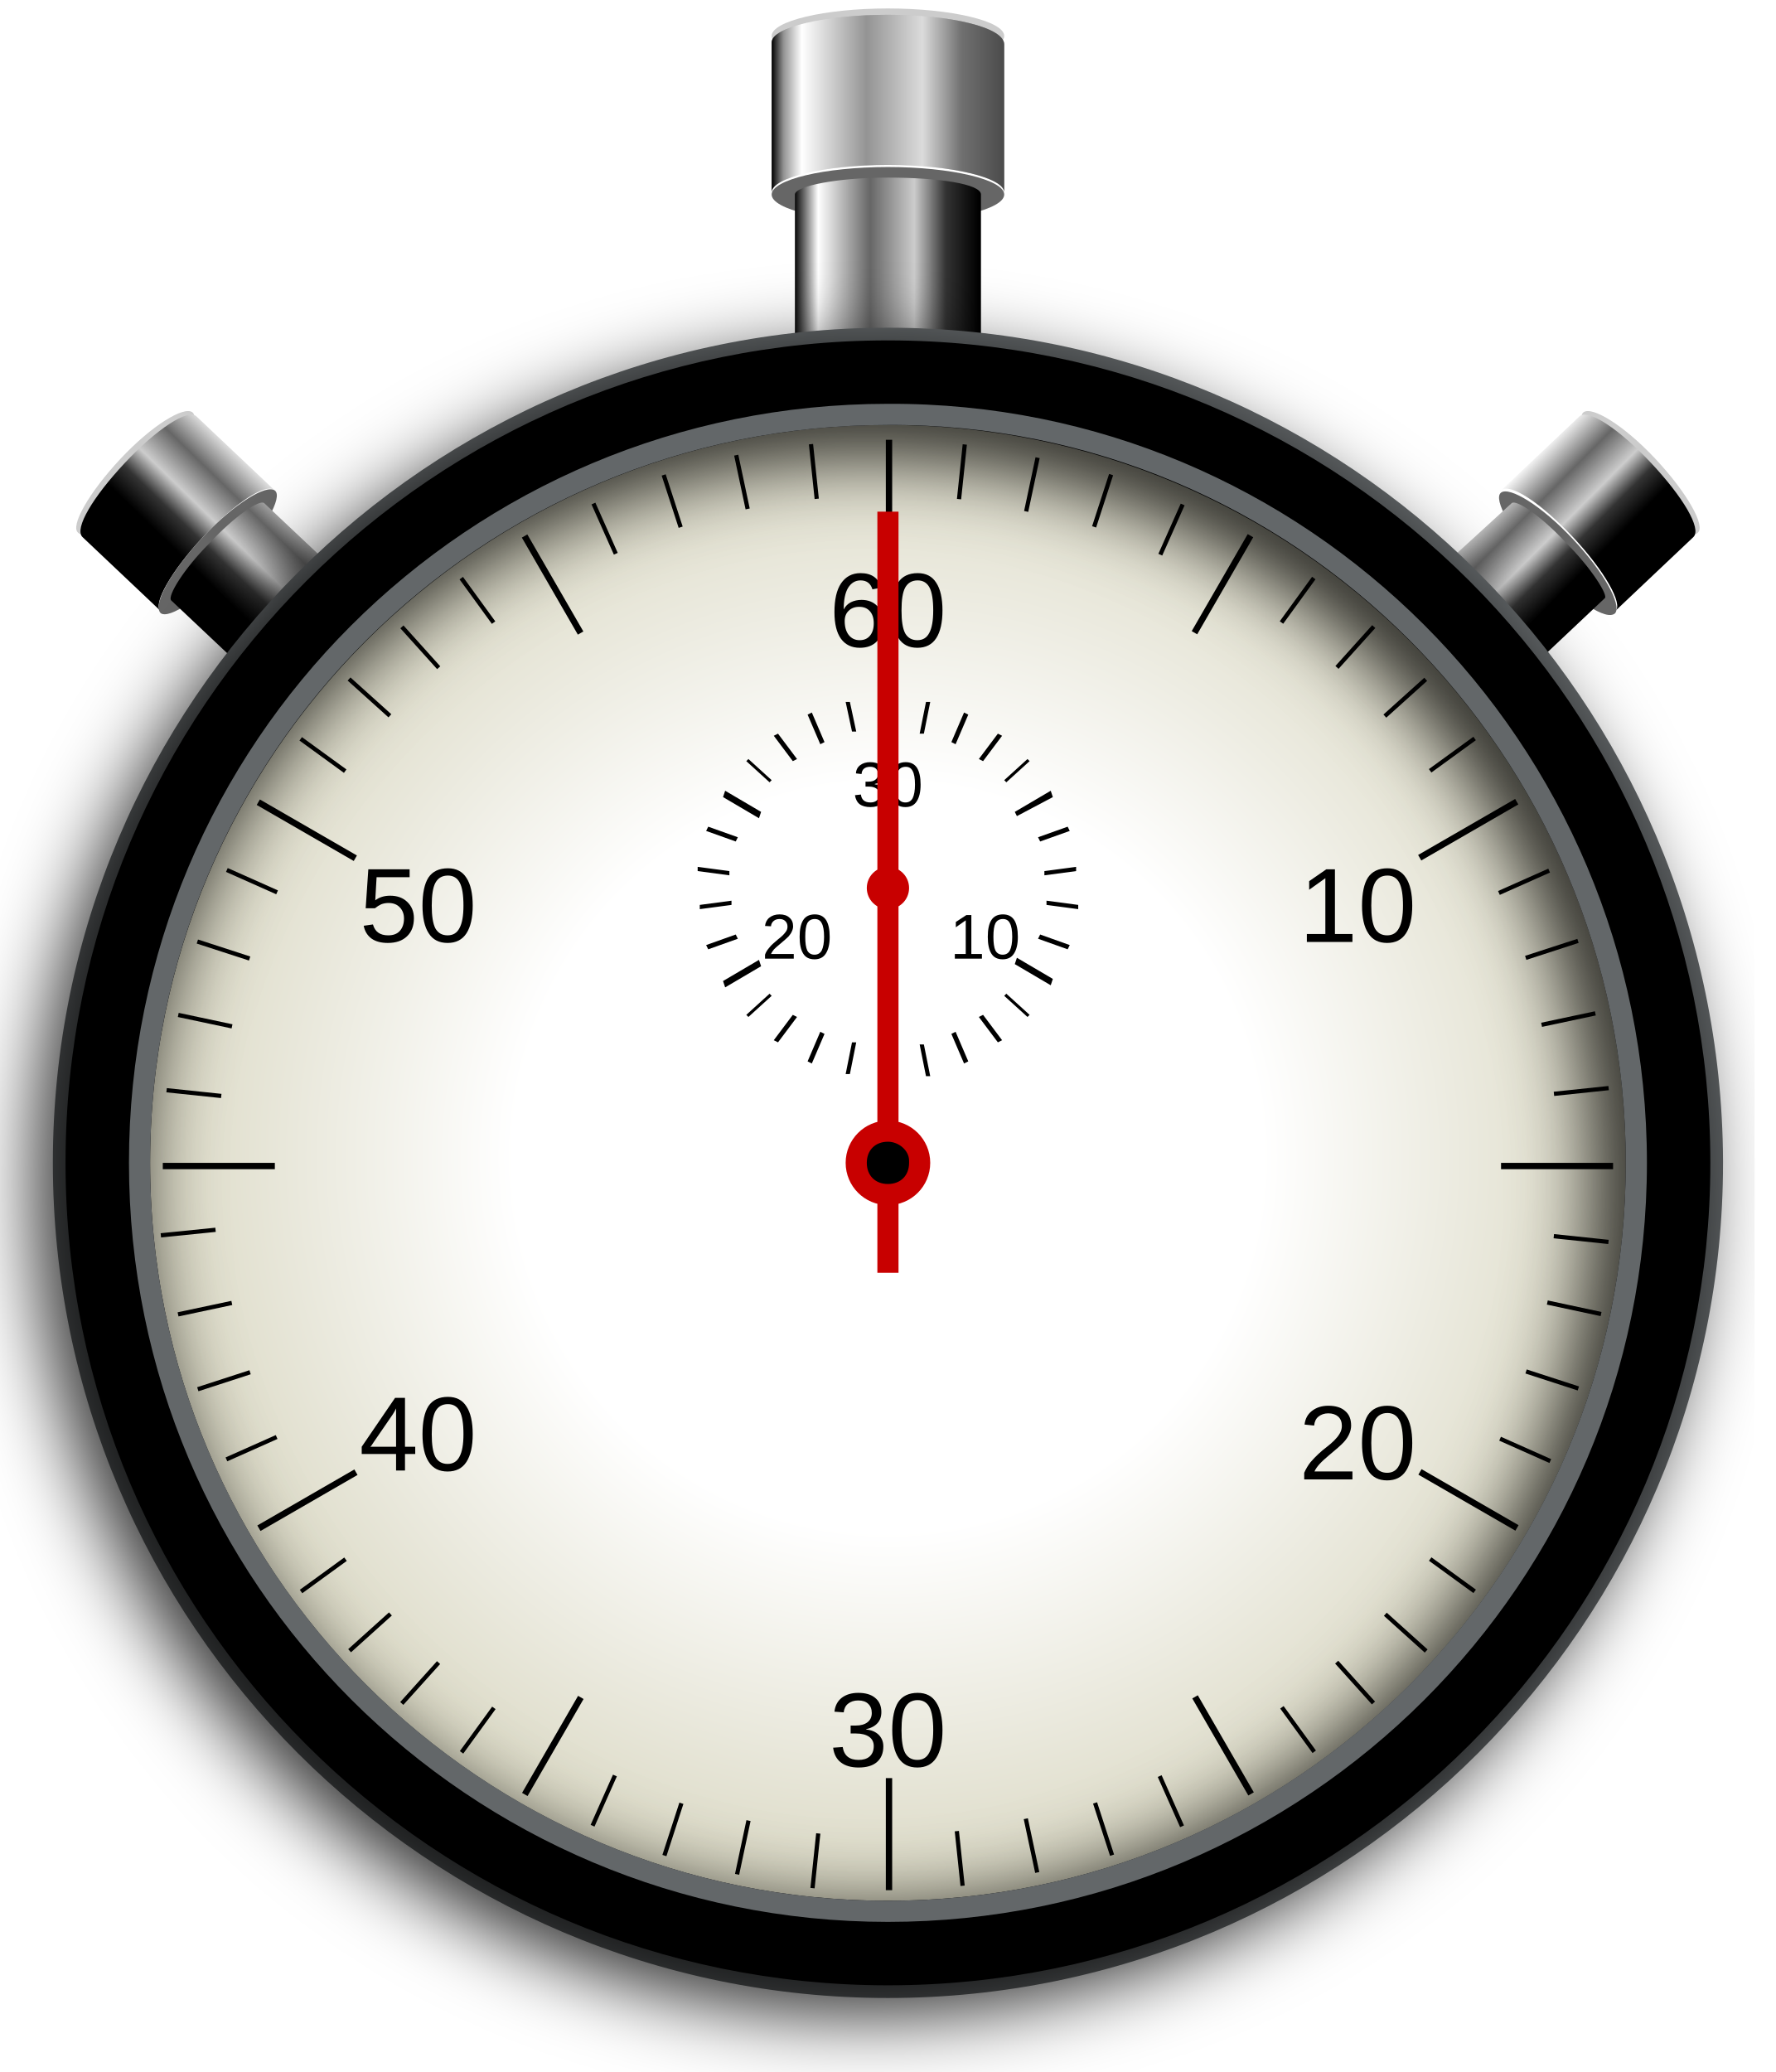
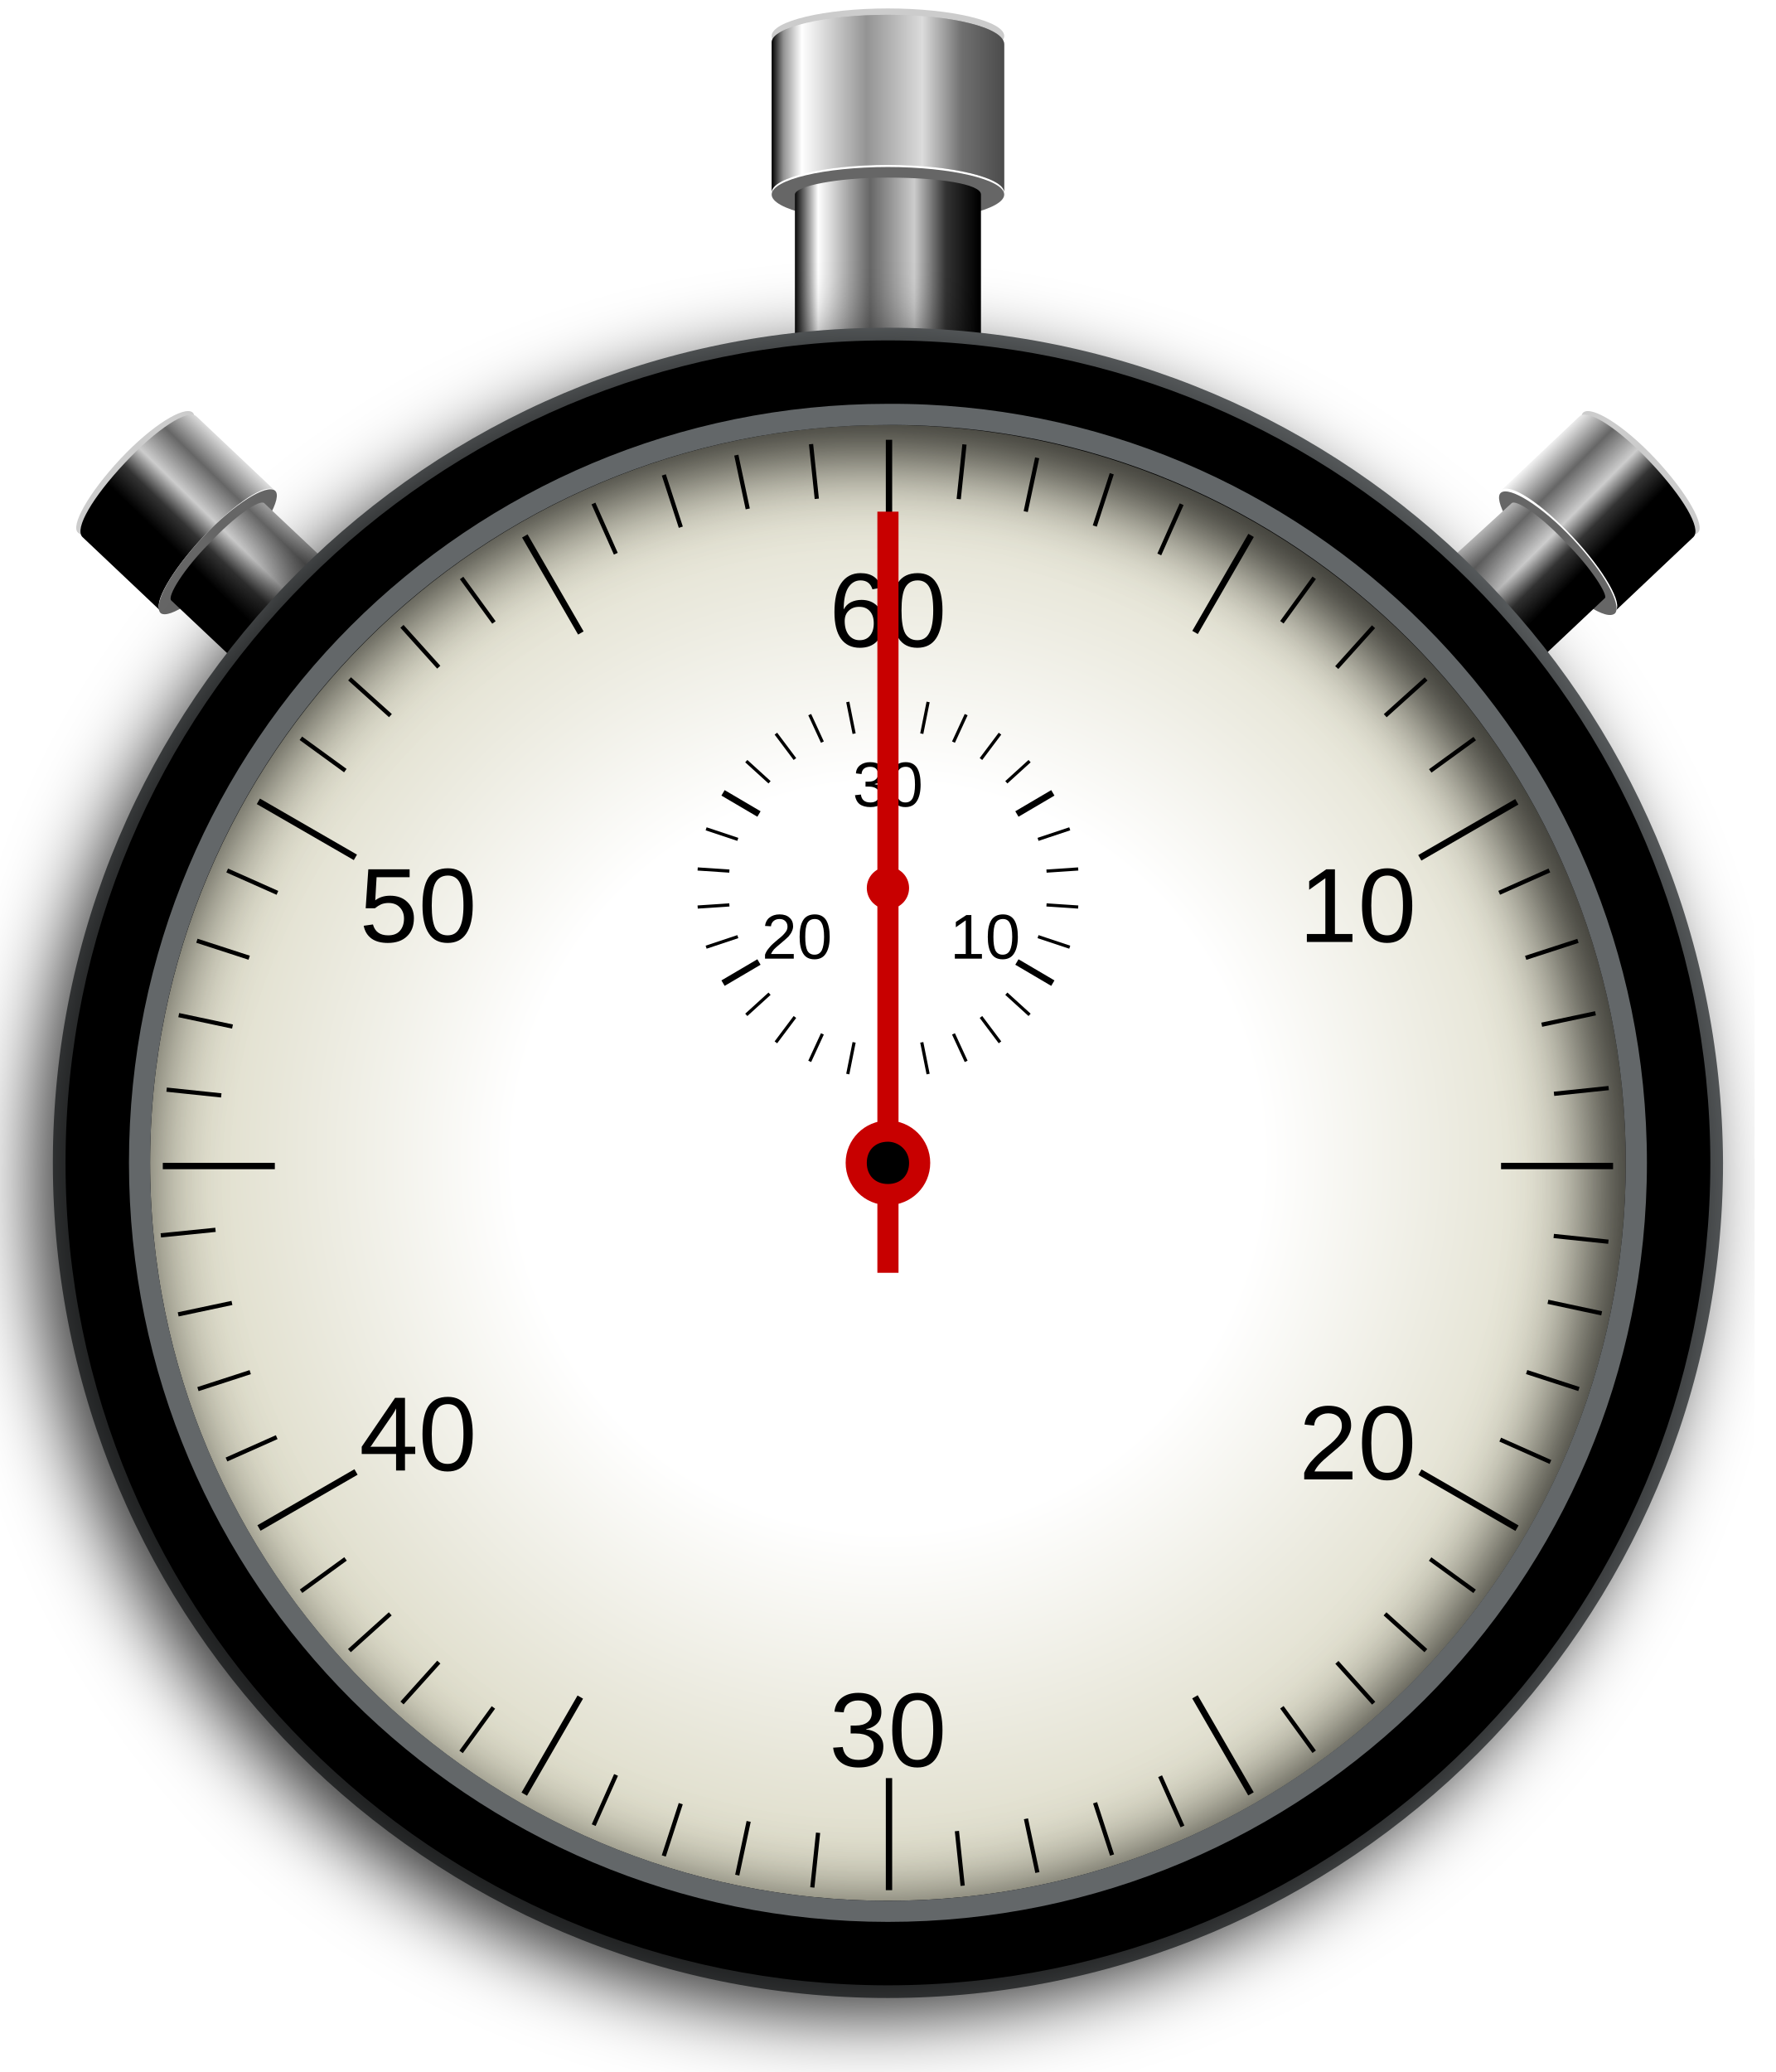
- <svg xmlns="http://www.w3.org/2000/svg" viewBox="0 0 84 98">
- 	 viewBox="0 0 84 98" style="enable-background:new 0 0 84 98;" xml:space="preserve"&gt;
- 	<filter id="swshadow">
+ <svg xmlns="http://www.w3.org/2000/svg" version="1.1" id="Layer_1" x="0px" y="0px" viewBox="0 0 84 98" style="enable-background:new 0 0 84 98;" xml:space="preserve">
+   <filter id="swshadow">
    <feDropShadow dx="-1" dy="1" stdDeviation="2" />
  </filter>
  <style type="text/css">
	.st0{fill:#CCCCCC;}
	.st1{fill:url(#path6078_1_);}
	.st2{fill:#666666;}
	.st3{fill:url(#path6076_1_);}
	.st4{fill:url(#path6034_1_);}
- 	.st5{opacity:0.3;fill:url(#path6932_1_);}
+ 	.st5{opacity:0.3;fill:url(#path6932_1_);enable-background:new    ;}
	.st6{fill:url(#path6005_1_);}
	.st7{fill:url(#path6062_1_);}
	.st8{fill:url(#path6060_1_);}
- 	.st9,.st11{fill:none;stroke:#636769;}
- 	.st10{fill:none;stroke:#000000;stroke-width:4;filter:url(#swshadow);}
- 	.st12{fill:url(#dial_1_);}
- 	.st13{font-family:'Arial';}
- 	.st14{font-size:3px;}
- 	.st15{font-size:5px;}
- 	.st16{fill:none;stroke:#C80000;stroke-width:0.5;}
- 	.st17{fill:#C80000;}
- 	.st18{fill:none;stroke:#C80000;transform-origin:42px 55px;animation:spin 60s infinite linear;}
+ 	.st9{fill:url(#dial_1_);}
+ 	.st10{fill:none;stroke:#636769;}
+ 	.st11{fill:none;stroke:#000000;stroke-width:4;filter:url(#swshadow);}
+ 	.st12{font-family:'Arial';}
+ 	.st13{font-size:5px;}
+ 	.st14{fill:none;stroke:#000000;stroke-width:0.15;stroke-miterlimit:10;}
+ 	.st15{fill:none;stroke:#000000;stroke-width:0.3;stroke-miterlimit:10;}
+ 	.st16{font-size:3px;}
+ 	.st17{fill:none;stroke:#C80000;stroke-width:0.5;}
+ 	.st18{fill:#C80000;}
+ 	.st19{fill:none;stroke:#C80000;transform-origin:42px 55px;animation:spin 60s infinite linear;}
	@keyframes spin{0%{transform:rotate(0deg)}100%{transform:rotate(360deg)}}
</style>
  <path id="path6072" class="st0" d="M3.7,25.2c0.4,0.4,1.9-0.6,3.4-2.2s2.4-3.2,2-3.5s-1.9,0.6-3.4,2.2S3.3,24.9,3.7,25.2z" />
-   <linearGradient id="path6078_1_" gradientUnits="userSpaceOnUse" x1="13.258" y1="-676.256" x2="8.768" y2="-680.866" gradientTransform="matrix(1 0 0 -1 -1.56 -655.9268)">
+   <linearGradient id="path6078_1_" gradientUnits="userSpaceOnUse" x1="13.252" y1="1518.14" x2="8.762" y2="1522.751" gradientTransform="matrix(1 0 0 1 -1.56 -1497.817)">
    <stop offset="0" style="stop-color:#000000" />
    <stop offset="0.12" style="stop-color:#FFFFFF" />
    <stop offset="0.41" style="stop-color:#666666" />
    <stop offset="0.65" style="stop-color:#CCCCCC" />
    <stop offset="0.82" style="stop-color:#333333" />
    <stop offset="1" style="stop-color:#000000" />
  </linearGradient>
  <path id="path6078" class="st1" d="M5.9,21.9c1.5-1.6,3-2.6,3.4-2.2l3.7,3.5c-0.4-0.4-1.9,0.6-3.4,2.2s-2.4,3.2-2,3.5l-3.7-3.5  C3.5,25,4.4,23.5,5.9,21.9z" />
  <path id="path6074" class="st2" d="M7.6,29c0.4,0.3,1.9-0.7,3.4-2.3s2.4-3.2,2-3.5s-1.9,0.6-3.4,2.2S7.2,28.6,7.6,29z" />
-   <linearGradient id="path6076_1_" gradientUnits="userSpaceOnUse" x1="17.152" y1="-680.049" x2="12.662" y2="-684.659" gradientTransform="matrix(1 0 0 -1 -1.56 -655.9268)">
+   <linearGradient id="path6076_1_" gradientUnits="userSpaceOnUse" x1="17.146" y1="1521.933" x2="12.656" y2="1526.543" gradientTransform="matrix(1 0 0 1 -1.56 -1497.817)">
    <stop offset="0" style="stop-color:#000000" />
    <stop offset="0.12" style="stop-color:#FFFFFF" />
    <stop offset="0.41" style="stop-color:#666666" />
    <stop offset="0.65" style="stop-color:#CCCCCC" />
    <stop offset="0.82" style="stop-color:#333333" />
    <stop offset="1" style="stop-color:#000000" />
  </linearGradient>
  <path id="path6076" class="st3" d="M9.9,25.7c1.2-1.3,2.4-2.1,2.6-1.9l3.5,3.3c0.2,0.2-0.5,1.4-1.8,2.7s-2.4,2.1-2.6,1.9l-3.5-3.3  C7.9,28.2,8.7,26.9,9.9,25.7z" />
  <path id="path6044" class="st0" d="M47.5,1.7C47.5,2.4,45,3,42,3s-5.5-0.6-5.5-1.3S39,0.4,42,0.4S47.5,1,47.5,1.7z" />
-   <linearGradient id="path6034_1_" gradientUnits="userSpaceOnUse" x1="-62.64" y1="-814.38" x2="-53.03" y2="-814.38" gradientTransform="matrix(1.14 0 0 -0.88 107.9101 -711.7429)">
+   <linearGradient id="path6034_1_" gradientUnits="userSpaceOnUse" x1="-93.956" y1="1706.984" x2="-84.346" y2="1706.984" gradientTransform="matrix(1.14 0 0 0.88 143.6101 -1497.246)">
    <stop offset="0" style="stop-color:#000000" />
    <stop offset="0.13" style="stop-color:#FFFFFF" />
    <stop offset="0.41" style="stop-color:#666666" />
    <stop offset="0.65" style="stop-color:#CCCCCC" />
    <stop offset="0.82" style="stop-color:#333333" />
    <stop offset="1" style="stop-color:#000000" />
  </linearGradient>
  <path id="path6034" class="st4" d="M42,0.7c-3,0-5.5,0.6-5.5,1.3v7.1c0-0.7,2.5-1.3,5.5-1.3s5.5,0.6,5.5,1.3v-7  C47.5,1.3,45,0.7,42,0.7z" />
-   <linearGradient id="path6932_1_" gradientUnits="userSpaceOnUse" x1="-62.64" y1="-814.38" x2="-62.16" y2="-814.38" gradientTransform="matrix(1.14 0 0 -0.88 107.9101 -711.7429)">
+   <linearGradient id="path6932_1_" gradientUnits="userSpaceOnUse" x1="-93.956" y1="1706.984" x2="-93.476" y2="1706.984" gradientTransform="matrix(1.14 0 0 0.88 143.6101 -1497.246)">
    <stop offset="0" style="stop-color:#000000" />
    <stop offset="1" style="stop-color:#FFFFFF" />
  </linearGradient>
  <path id="path6932" class="st5" d="M42,0.7c-3,0-5.5,0.6-5.5,1.3v7.1c0-0.7,2.5-1.3,5.5-1.3s5.5,0.6,5.5,1.3v-7  C47.5,1.3,45,0.7,42,0.7z" />
  <path id="path6032" class="st2" d="M47.5,9.2c0,0.7-2.5,1.3-5.5,1.3s-5.5-0.6-5.5-1.3S39,7.9,42,7.9S47.5,8.5,47.5,9.2z" />
-   <linearGradient id="path6005_1_" gradientUnits="userSpaceOnUse" x1="12.495" y1="-703.487" x2="20.985" y2="-703.487" gradientTransform="matrix(1.03 0 0 -0.97 24.695 -669.8708)">
+   <linearGradient id="path6005_1_" gradientUnits="userSpaceOnUse" x1="5.068" y1="1556.87" x2="13.558" y2="1556.87" gradientTransform="matrix(1.03 0 0 0.97 32.345 -1497.664)">
    <stop offset="0" style="stop-color:#000000" />
    <stop offset="0.13" style="stop-color:#FFFFFF" />
    <stop offset="0.41" style="stop-color:#666666" />
    <stop offset="0.65" style="stop-color:#CCCCCC" />
    <stop offset="0.82" style="stop-color:#333333" />
    <stop offset="1" style="stop-color:#000000" />
  </linearGradient>
  <path id="path6005" class="st6" d="M42,8.4c-2.4,0-4.4,0.4-4.4,0.8v6.6c0,0.5,2,0.8,4.4,0.8s4.4-0.4,4.4-0.8V9.2  C46.4,8.7,44.4,8.4,42,8.4z" />
  <path id="path6056" class="st0" d="M80.3,25.2c-0.4,0.4-1.9-0.6-3.4-2.2s-2.4-3.2-2-3.5s1.9,0.6,3.4,2.2S80.7,24.9,80.3,25.2z" />
-   <linearGradient id="path6062_1_" gradientUnits="userSpaceOnUse" x1="73.914" y1="-676.468" x2="78.414" y2="-680.938" gradientTransform="matrix(1 0 0 -1 -1.56 -655.9268)">
+   <linearGradient id="path6062_1_" gradientUnits="userSpaceOnUse" x1="73.92" y1="1518.352" x2="78.42" y2="1522.822" gradientTransform="matrix(1 0 0 1 -1.56 -1497.817)">
    <stop offset="0" style="stop-color:#000000" />
    <stop offset="0.13" style="stop-color:#FFFFFF" />
    <stop offset="0.41" style="stop-color:#666666" />
    <stop offset="0.65" style="stop-color:#CCCCCC" />
    <stop offset="0.82" style="stop-color:#333333" />
    <stop offset="1" style="stop-color:#000000" />
  </linearGradient>
  <path id="path6062" class="st7" d="M78.1,21.9c-1.5-1.6-3-2.6-3.4-2.2L71,23.2c0.4-0.4,1.9,0.6,3.4,2.2s2.4,3.2,2,3.5l3.7-3.5  C80.5,25,79.6,23.5,78.1,21.9z" />
  <path id="path6058" class="st2" d="M76.4,29c-0.4,0.4-1.9-0.6-3.4-2.2s-2.4-3.2-2-3.5s1.9,0.6,3.4,2.2S76.7,28.6,76.4,29z" />
-   <linearGradient id="path6060_1_" gradientUnits="userSpaceOnUse" x1="70.133" y1="-680.275" x2="74.633" y2="-684.745" gradientTransform="matrix(1 0 0 -1 -1.56 -655.9268)">
+   <linearGradient id="path6060_1_" gradientUnits="userSpaceOnUse" x1="70.139" y1="1522.159" x2="74.639" y2="1526.629" gradientTransform="matrix(1 0 0 1 -1.56 -1497.817)">
    <stop offset="0" style="stop-color:#000000" />
    <stop offset="0.13" style="stop-color:#FFFFFF" />
    <stop offset="0.41" style="stop-color:#666666" />
    <stop offset="0.65" style="stop-color:#CCCCCC" />
    <stop offset="0.82" style="stop-color:#333333" />
    <stop offset="1" style="stop-color:#000000" />
  </linearGradient>
  <path id="path6060" class="st8" d="M74.1,25.7c-1.2-1.3-2.4-2.1-2.6-1.9L68,27c-0.2,0.2,0.5,1.4,1.8,2.7s2.4,2.1,2.6,1.9l3.5-3.3  C76.1,28.2,75.3,26.9,74.1,25.7z" />
-   <radialGradient id="dial_1_" cx="70.575" cy="-749.058" r="37.674" gradientTransform="matrix(0.94 0 0 -0.94 -24.34 -649.3649)" gradientUnits="userSpaceOnUse">
+   <radialGradient id="dial_1_" cx="86.851" cy="1614.692" r="37.674" gradientTransform="matrix(0.94 0 0 0.94 -39.64 -1463.061)" gradientUnits="userSpaceOnUse">
    <stop offset="0" style="stop-color:#FFFFFF" />
    <stop offset="0.5" style="stop-color:#FFFFFF" />
    <stop offset="1" style="stop-color:#DAD8C3" />
  </radialGradient>
-   <path id="dial" class="st12" d="M77.4,55c0,19.6-15.9,35.4-35.4,35.4S6.6,74.6,6.6,55S22.4,19.6,42,19.6c19.5,0,35.4,15.8,35.4,35.3  C77.4,54.9,77.4,55,77.4,55z" />
-   <path id="body-inner_1_" class="st9" d="M81,55c0,21.5-17.5,39-39,39S3,76.5,3,55s17.5-39,39-39c21.5,0,38.9,17.4,39,38.9  C81,54.9,81,55,81,55z" />
-   <path id="body-outer" class="st10" d="M78.9,55c0,20.4-16.5,36.9-36.9,36.9S5.1,75.4,5.1,55S21.6,18.1,42,18.1S78.9,34.6,78.9,55z" />
-   <path id="body-inner" class="st11" d="M77.4,55c0,19.6-15.9,35.4-35.4,35.4S6.6,74.6,6.6,55S22.4,19.6,42,19.6  C61.5,19.5,77.4,35.4,77.4,55C77.4,54.9,77.4,55,77.4,55z" />
+   <path id="dial" class="st9" d="M77.4,55c0,19.6-15.9,35.4-35.4,35.4S6.6,74.6,6.6,55S22.4,19.6,42,19.6C61.5,19.6,77.4,35.4,77.4,55  L77.4,55z" />
+   <path id="body-inner_1_" class="st10" d="M81,55c0,21.5-17.5,39-39,39S3,76.5,3,55s17.5-39,39-39S80.9,33.4,81,55L81,55z" />
+   <path id="body-outer" class="st11" d="M78.9,55c0,20.4-16.5,36.9-36.9,36.9S5.1,75.4,5.1,55S21.6,18.1,42,18.1S78.9,34.6,78.9,55z" />
+   <path id="body-inner" class="st10" d="M77.4,55c0,19.6-15.9,35.4-35.4,35.4S6.6,74.6,6.6,55S22.4,19.6,42,19.6  C61.5,19.5,77.4,35.4,77.4,55C77.4,54.9,77.4,55,77.4,55z" />
  <rect id="rect6952" x="41.9" y="20.8" width="0.3" height="5.3" />
-   <rect id="rect6954" x="26" y="25" transform="matrix(0.866 -0.5 0.5 0.866 -10.3329 16.7765)" width="0.3" height="5.3" />
-   <rect id="rect6956" x="14.4" y="36.6" transform="matrix(0.5 -0.866 0.866 0.5 -26.7532 32.2424)" width="0.3" height="5.3" />
+   <rect id="rect6954" x="26" y="25" transform="matrix(0.866 -0.5 0.5 0.866 -10.3215 16.7734)" width="0.3" height="5.3" />
+   <rect id="rect6956" x="14.4" y="36.6" transform="matrix(0.5 -0.866 0.866 0.5 -26.7501 32.201)" width="0.3" height="5.3" />
  <rect id="rect6958" x="7.7" y="55" width="5.3" height="0.3" />
-   <rect id="rect6960" x="11.9" y="70.8" transform="matrix(0.866 -0.5 0.5 0.866 -33.5336 16.7881)" width="5.3" height="0.3" />
-   <rect id="rect6962" x="23.5" y="82.4" transform="matrix(0.5 -0.866 0.866 0.5 -58.4149 63.949)" width="5.3" height="0.3" />
+   <rect id="rect6960" x="11.9" y="70.8" transform="matrix(0.866 -0.5 0.5 0.866 -33.5304 16.7777)" width="5.3" height="0.3" />
+   <rect id="rect6962" x="23.5" y="82.4" transform="matrix(0.5 -0.866 0.866 0.5 -58.4403 63.9332)" width="5.3" height="0.3" />
  <rect id="rect6964" x="41.9" y="84.1" width="0.3" height="5.3" />
-   <rect id="rect6966" x="57.7" y="79.9" transform="matrix(0.866 -0.5 0.5 0.866 -33.5219 39.9888)" width="0.3" height="5.3" />
-   <rect id="rect6968" x="69.3" y="68.3" transform="matrix(0.5 -0.866 0.866 0.5 -26.7082 95.6107)" width="0.3" height="5.3" />
+   <rect id="rect6966" x="57.7" y="79.9" transform="matrix(0.866 -0.5 0.5 0.866 -33.526 39.9866)" width="0.3" height="5.3" />
+   <rect id="rect6968" x="69.3" y="68.3" transform="matrix(0.5 -0.866 0.866 0.5 -26.7081 95.6235)" width="0.3" height="5.3" />
  <rect id="rect6970" x="71" y="55" width="5.3" height="0.3" />
-   <rect id="rect6972" x="66.8" y="39.1" transform="matrix(0.866 -0.5 0.5 0.866 -10.3212 39.9772)" width="5.3" height="0.3" />
-   <rect id="rect6974" x="55.2" y="27.5" transform="matrix(0.5 -0.866 0.866 0.5 4.9534 63.904)" width="5.3" height="0.3" />
-   <rect id="rect6978" x="38.4" y="21" transform="matrix(0.9945 -0.1045 0.1045 0.9945 -2.1226 4.1464)" width="0.2" height="2.6" />
-   <rect id="rect6980" x="35" y="21.5" transform="matrix(0.9781 -0.2079 0.2079 0.9781 -3.9773 7.7954)" width="0.2" height="2.6" />
-   <rect id="rect6982" x="31.7" y="22.4" transform="matrix(0.9511 -0.309 0.309 0.9511 -5.7742 10.9848)" width="0.2" height="2.6" />
-   <rect id="rect6984" x="28.5" y="23.7" transform="matrix(0.9135 -0.4067 0.4067 0.9135 -7.6948 13.7972)" width="0.2" height="2.6" />
-   <rect id="rect6986" x="22.5" y="27.1" transform="matrix(0.809 -0.5878 0.5878 0.809 -12.3948 18.7046)" width="0.2" height="2.6" />
-   <rect id="rect6988" x="19.8" y="29.3" transform="matrix(0.7431 -0.6691 0.6691 0.7431 -15.3815 21.1917)" width="0.2" height="2.6" />
-   <rect id="rect6990" x="17.4" y="31.7" transform="matrix(0.6691 -0.7431 0.7431 0.6691 -18.7556 23.9091)" width="0.2" height="2.6" />
-   <rect id="rect6992" x="15.2" y="34.4" transform="matrix(0.5878 -0.809 0.809 0.5878 -22.5993 27.1023)" width="0.2" height="2.6" />
-   <rect id="rect6994" x="11.8" y="40.4" transform="matrix(0.4067 -0.9135 0.9135 0.4067 -31.0144 35.5877)" width="0.2" height="2.6" />
-   <rect id="rect6996" x="10.5" y="43.6" transform="matrix(0.309 -0.9511 0.9511 0.309 -35.4087 41.1414)" width="0.2" height="2.6" />
-   <rect id="rect6998" x="9.6" y="47" transform="matrix(0.2079 -0.9781 0.9781 0.2079 -39.5556 47.7199)" width="0.2" height="2.6" />
-   <rect id="rect7000" x="9" y="50.4" transform="matrix(0.1045 -0.9945 0.9945 0.1045 -43.1939 55.3476)" width="0.2" height="2.6" />
-   <rect id="rect7002" x="7.6" y="58.2" transform="matrix(0.9949 -0.1005 0.1005 0.9949 -5.8122 1.1888)" width="2.6" height="0.2" />
-   <rect id="rect7004" x="8.4" y="61.8" transform="matrix(0.9781 -0.2079 0.2079 0.9781 -12.6632 3.3678)" width="2.6" height="0.2" />
-   <rect id="rect7006" x="9.3" y="65.2" transform="matrix(0.9511 -0.309 0.309 0.9511 -19.6669 6.4736)" width="2.6" height="0.2" />
-   <rect id="rect7008" x="10.6" y="68.4" transform="matrix(0.9135 -0.4067 0.4067 0.9135 -26.8326 10.7608)" width="2.6" height="0.2" />
-   <rect id="rect7014" x="14" y="74.4" transform="matrix(0.809 -0.5878 0.5878 0.809 -40.8776 23.2331)" width="2.6" height="0.2" />
-   <rect id="rect7016" x="16.2" y="77.1" transform="matrix(0.7431 -0.6691 0.6691 0.7431 -47.1568 31.5475)" width="2.6" height="0.2" />
-   <rect id="rect7018" x="18.6" y="79.5" transform="matrix(0.6691 -0.7431 0.7431 0.6691 -52.5917 41.13)" width="2.6" height="0.2" />
-   <rect id="rect7020" x="21.3" y="81.7" transform="matrix(0.5878 -0.809 0.809 0.5878 -56.8645 52.0311)" width="2.6" height="0.2" />
-   <rect id="rect7022" x="27.3" y="85.1" transform="matrix(0.4067 -0.9135 0.9135 0.4067 -60.9049 76.6397)" width="2.6" height="0.2" />
-   <rect id="rect7024" x="30.5" y="86.4" transform="matrix(0.309 -0.9511 0.9511 0.309 -60.2677 90.0424)" width="2.6" height="0.2" />
-   <rect id="rect7026" x="33.9" y="87.3" transform="matrix(0.2079 -0.9781 0.9781 0.2079 -57.6698 103.6392)" width="2.6" height="0.2" />
-   <rect id="rect7028" x="37.2" y="87.9" transform="matrix(0.1045 -0.9945 0.9945 0.1045 -52.9709 117.1022)" width="2.6" height="0.2" />
-   <rect id="rect7030" x="45.3" y="86.6" transform="matrix(0.9945 -0.1045 0.1045 0.9945 -8.9407 5.2278)" width="0.2" height="2.6" />
-   <rect id="rect7032" x="48.7" y="86" transform="matrix(0.9781 -0.2079 0.2079 0.9781 -17.0895 12.0494)" width="0.2" height="2.6" />
-   <rect id="rect7034" x="52.1" y="85.2" transform="matrix(0.9511 -0.309 0.309 0.9511 -24.1767 20.3691)" width="0.2" height="2.6" />
-   <rect id="rect7036" x="55.3" y="83.9" transform="matrix(0.9135 -0.4067 0.4067 0.9135 -29.8764 29.892)" width="0.2" height="2.6" />
-   <rect id="rect7038" x="61.3" y="80.5" transform="matrix(0.809 -0.5878 0.5878 0.809 -36.355 51.7178)" width="0.2" height="2.6" />
-   <rect id="rect7040" x="64" y="78.3" transform="matrix(0.7431 -0.6691 0.6691 0.7431 -36.7972 63.3195)" width="0.2" height="2.6" />
-   <rect id="rect7042" x="66.4" y="75.9" transform="matrix(0.6691 -0.7431 0.7431 0.6691 -35.3699 74.9813)" width="0.2" height="2.6" />
-   <rect id="rect7044" x="68.6" y="73.2" transform="matrix(0.5878 -0.809 0.809 0.5878 -31.9513 86.29)" width="0.2" height="2.6" />
-   <rect id="rect7046" x="72" y="67.3" transform="matrix(0.4067 -0.9135 0.9135 0.4067 -19.847 106.5393)" width="0.2" height="2.6" />
-   <rect id="rect7048" x="73.3" y="64" transform="matrix(0.309 -0.9511 0.9511 0.309 -11.3667 114.9014)" width="0.2" height="2.6" />
-   <rect id="rect7050" x="74.4" y="60.6" transform="matrix(0.2095 -0.9778 0.9778 0.2095 -1.6732 121.7564)" width="0.2" height="2.6" />
-   <rect id="rect7052" x="74.6" y="57.3" transform="matrix(0.1045 -0.9945 0.9945 0.1045 8.7053 126.7689)" width="0.2" height="2.6" />
-   <rect id="rect7054" x="73.5" y="51.5" transform="matrix(0.9945 -0.1045 0.1045 0.9945 -4.985 8.1005)" width="2.6" height="0.2" />
-   <rect id="rect7056" x="72.9" y="48.1" transform="matrix(0.9781 -0.2079 0.2079 0.9781 -8.4064 16.4818)" width="2.6" height="0.2" />
-   <rect id="rect7058" x="72.1" y="44.8" transform="matrix(0.9511 -0.309 0.309 0.9511 -10.2812 24.879)" width="2.6" height="0.2" />
-   <rect id="rect7060" x="70.8" y="41.6" transform="matrix(0.9135 -0.4067 0.4067 0.9135 -10.7353 32.9358)" width="2.6" height="0.2" />
-   <rect id="rect7062" x="67.4" y="35.6" transform="matrix(0.809 -0.5878 0.5878 0.809 -7.8644 47.1933)" width="2.6" height="0.2" />
-   <rect id="rect7064" x="65.2" y="32.9" transform="matrix(0.7431 -0.6691 0.6691 0.7431 -5.026 52.9729)" width="2.6" height="0.2" />
-   <rect id="rect7066" x="62.8" y="30.5" transform="matrix(0.6691 -0.7431 0.7431 0.6691 -1.5187 57.7596)" width="2.6" height="0.2" />
-   <rect id="rect7068" x="60.1" y="28.3" transform="matrix(0.5878 -0.809 0.809 0.5878 2.3125 61.3701)" width="2.6" height="0.2" />
-   <rect id="rect7070" x="54.1" y="24.9" transform="matrix(0.4067 -0.9135 0.9135 0.4067 10.0435 65.4874)" width="2.6" height="0.2" />
-   <rect id="rect7072" x="50.9" y="23.6" transform="matrix(0.309 -0.9511 0.9511 0.309 13.4828 66.0073)" width="2.6" height="0.2" />
-   <rect id="rect7074" x="47.5" y="22.8" transform="matrix(0.2079 -0.9781 0.9781 0.2079 16.2646 65.8882)" width="2.6" height="0.2" />
-   <rect id="rect7076" x="44.2" y="22.3" transform="matrix(0.1045 -0.9945 0.9945 0.1045 18.4672 65.2237)" width="2.6" height="0.2" />
-   <path id="path7487-27" d="M40.5,34.6l-0.2,0L40,33.2l0.2,0L40.5,34.6z" />
-   <path id="path7487-27_1_" d="M43.5,49.4l0.2,0l0.3,1.5l-0.2,0L43.5,49.4z" />
-   <path id="path7487-27_7_" d="M39,35.1l-0.2,0.1l-0.6-1.4l0.2-0.1L39,35.1z" />
-   <path id="path7487-27_6_" d="M45,48.9l0.2-0.1l0.6,1.4l-0.2,0.1L45,48.9z" />
-   <path id="path7487-27_9_" d="M37.7,35.9L37.5,36l-0.9-1.2l0.2-0.1L37.7,35.9z" />
-   <path id="path7487-27_8_" d="M46.3,48.1l0.2-0.1l0.9,1.2l-0.2,0.1L46.3,48.1z" />
-   <path id="path7487-27_11_" d="M36.5,36.9l-0.1,0.1l-1.1-1l0.1-0.1L36.5,36.9z" />
-   <path id="path7487-27_10_" d="M47.5,47.1l0.1-0.1l1.1,1l-0.1,0.1L47.5,47.1z" />
-   <path id="path7487-27_19_" d="M43.8,33.2l0.2,0l-0.3,1.5l-0.2,0L43.8,33.2z" />
-   <path id="path7487-27_18_" d="M40.2,50.8l-0.2,0l0.3-1.5l0.2,0L40.2,50.8z" />
-   <path id="path7487-27_17_" d="M45.6,33.7l0.2,0.1l-0.6,1.4L45,35.1L45.6,33.7z" />
-   <path id="path7487-27_16_" d="M38.4,50.3l-0.2-0.1l0.6-1.4l0.2,0.1L38.4,50.3z" />
-   <path id="path7487-27_15_" d="M47.2,34.7l0.2,0.1L46.5,36l-0.2-0.1L47.2,34.7z" />
-   <path id="path7487-27_14_" d="M36.8,49.3l-0.2-0.1l0.9-1.2l0.2,0.1L36.8,49.3z" />
-   <path id="path7487-27_13_" d="M48.6,35.9l0.1,0.1l-1.1,1l-0.1-0.1L48.6,35.9z" />
-   <path id="path7487-27_12_" d="M35.4,48.1l-0.1-0.1l1.1-1l0.1,0.1L35.4,48.1z" />
-   <path id="path7487-27_27_" d="M50.5,39.1l0.1,0.2l-1.4,0.5l-0.1-0.2L50.5,39.1z" />
-   <path id="path7487-27_26_" d="M33.5,44.9l-0.1-0.2l1.4-0.5l0.1,0.2L33.5,44.9z" />
-   <path id="path7487-27_25_" d="M50.9,41l0,0.2l-1.5,0.2l0-0.2L50.9,41z" />
-   <path id="path7487-27_24_" d="M33.1,43l0-0.2l1.5-0.2l0,0.2L33.1,43z" />
-   <path id="path7487-27_23_" d="M51,42.8l0,0.2l-1.5-0.2l0-0.2L51,42.8z" />
-   <path id="path7487-27_22_" d="M33,41.2l0-0.2l1.5,0.2l0,0.2L33,41.2z" />
-   <path id="path7487-27_21_" d="M50.6,44.7l-0.1,0.2l-1.4-0.5l0.1-0.2L50.6,44.7z" />
-   <path id="path7487-27_20_" d="M33.4,39.3l0.1-0.2l1.4,0.5l-0.1,0.2L33.4,39.3z" />
-   <path id="path7487-27_3_" d="M36,38.4l-0.1,0.3l-1.7-1l0.1-0.3L36,38.4z" />
-   <path id="path7487-27_2_" d="M48,45.6l0.1-0.3l1.7,1l-0.1,0.3L48,45.6z" />
-   <path id="path7487-27_29_" d="M42.1,35h-0.3v-2h0.3V35z" />
-   <path id="path7487-27_28_" d="M41.8,49h0.3v2h-0.3V49z" />
-   <path id="path7487-27_5_" d="M35.9,45.4l0.1,0.3l-1.7,1l-0.1-0.3L35.9,45.4z" />
-   <path id="path7487-27_4_" d="M48.1,38.6L48,38.4l1.7-1l0.1,0.3L48.1,38.6z" />
-   <text transform="matrix(1 0 0 1 40.33 38.1418)" class="st13 st14">30</text>
-   <text transform="matrix(1 0 0 1 36.03 45.3418)" class="st13 st14">20</text>
-   <text transform="matrix(1 0 0 1 44.93 45.3418)" class="st13 st14">10</text>
-   <text transform="matrix(1 0 0 1 39.22 30.5918)" class="st13 st15">60</text>
-   <text transform="matrix(1 0 0 1 17 44.5518)" class="st13 st15">50</text>
-   <text transform="matrix(1 0 0 1 17 69.5518)" class="st13 st15">40</text>
-   <text transform="matrix(1 0 0 1 39.22 83.5518)" class="st13 st15">30</text>
-   <text transform="matrix(1 0 0 1 61.44 69.9718)" class="st13 st15">20</text>
-   <text transform="matrix(1 0 0 1 61.44 44.5518)" class="st13 st15">10</text>
-   <line class="st16" x1="42" y1="34.1" x2="42" y2="44" />
-   <circle class="st17" cx="42" cy="42" r="1" />
-   <line id="arm" class="st18" x1="42" y1="24.2" x2="42" y2="60.2" />
-   <circle id="center" class="st17" cx="42" cy="55" r="2" />
-   <path id="center-dot" d="M43,55c0,0.6-0.4,1-1,1c-0.6,0-1-0.4-1-1c0-0.6,0.4-1,1-1c0.5,0,1,0.4,1,0.9C43,54.9,43,55,43,55z" />
+   <rect id="rect6972" x="66.8" y="39.1" transform="matrix(0.866 -0.5 0.5 0.866 -10.3171 39.9823)" width="5.3" height="0.3" />
+   <rect id="rect6974" x="55.2" y="27.5" transform="matrix(0.5 -0.866 0.866 0.5 4.9821 63.8912)" width="5.3" height="0.3" />
+   <rect id="rect6978" x="38.4" y="21" transform="matrix(0.9945 -0.1045 0.1045 0.9945 -2.1197 4.145)" width="0.2" height="2.6" />
+   <rect id="rect6980" x="35" y="21.5" transform="matrix(0.9781 -0.2079 0.2079 0.9781 -3.9732 7.7946)" width="0.2" height="2.6" />
+   <rect id="rect6982" x="31.7" y="22.4" transform="matrix(0.9511 -0.309 0.309 0.9511 -5.7671 10.9837)" width="0.2" height="2.6" />
+   <rect id="rect6984" x="28.5" y="23.7" transform="matrix(0.9136 -0.4067 0.4067 0.9136 -7.697 13.7933)" width="0.2" height="2.6" />
+   <rect id="rect6986" x="22.5" y="27.1" transform="matrix(0.809 -0.5878 0.5878 0.809 -12.3781 18.6973)" width="0.2" height="2.6" />
+   <rect id="rect6988" x="19.8" y="29.3" transform="matrix(0.7431 -0.6691 0.6691 0.7431 -15.3794 21.1667)" width="0.2" height="2.6" />
+   <rect id="rect6990" x="17.4" y="31.7" transform="matrix(0.6691 -0.7431 0.7431 0.6691 -18.7304 23.9007)" width="0.2" height="2.6" />
+   <rect id="rect6992" x="15.2" y="34.4" transform="matrix(0.5878 -0.809 0.809 0.5878 -22.5923 27.077)" width="0.2" height="2.6" />
+   <rect id="rect6994" x="11.8" y="40.4" transform="matrix(0.4067 -0.9136 0.9136 0.4067 -31.0027 35.6136)" width="0.2" height="2.6" />
+   <rect id="rect6996" x="10.5" y="43.6" transform="matrix(0.309 -0.9511 0.9511 0.309 -35.4303 41.1036)" width="0.2" height="2.6" />
+   <rect id="rect6998" x="9.6" y="47" transform="matrix(0.2079 -0.9781 0.9781 0.2079 -39.5332 47.7285)" width="0.2" height="2.6" />
+   <rect id="rect7000" x="9.1" y="50.4" transform="matrix(0.1045 -0.9945 0.9945 0.1045 -43.2031 55.42)" width="0.2" height="2.6" />
+   <rect id="rect7002" x="7.6" y="58.2" transform="matrix(0.9949 -0.1005 0.1005 0.9949 -5.814 1.1898)" width="2.6" height="0.2" />
+   <rect id="rect7004" x="8.4" y="61.8" transform="matrix(0.9781 -0.2079 0.2079 0.9781 -12.6569 3.3679)" width="2.6" height="0.2" />
+   <rect id="rect7006" x="9.3" y="65.2" transform="matrix(0.9511 -0.309 0.309 0.9511 -19.6602 6.4686)" width="2.6" height="0.2" />
+   <rect id="rect7008" x="10.6" y="68.4" transform="matrix(0.9136 -0.4067 0.4067 0.9136 -26.8303 10.7601)" width="2.6" height="0.2" />
+   <rect id="rect7014" x="14" y="74.4" transform="matrix(0.809 -0.5878 0.5878 0.809 -40.8768 23.2194)" width="2.6" height="0.2" />
+   <rect id="rect7016" x="16.2" y="77.1" transform="matrix(0.7431 -0.6691 0.6691 0.7431 -47.1655 31.5422)" width="2.6" height="0.2" />
+   <rect id="rect7018" x="18.6" y="79.5" transform="matrix(0.6691 -0.7431 0.7431 0.6691 -52.5803 41.1069)" width="2.6" height="0.2" />
+   <rect id="rect7020" x="21.3" y="81.7" transform="matrix(0.5878 -0.809 0.809 0.5878 -56.8866 52.0102)" width="2.6" height="0.2" />
+   <rect id="rect7022" x="27.3" y="85.1" transform="matrix(0.4067 -0.9136 0.9136 0.4067 -60.8599 76.6143)" width="2.6" height="0.2" />
+   <rect id="rect7024" x="30.5" y="86.4" transform="matrix(0.309 -0.9511 0.9511 0.309 -60.2979 90.0615)" width="2.6" height="0.2" />
+   <rect id="rect7026" x="33.8" y="87.3" transform="matrix(0.2079 -0.9781 0.9781 0.2079 -57.6416 103.5797)" width="2.6" height="0.2" />
+   <rect id="rect7028" x="37.3" y="87.9" transform="matrix(0.1045 -0.9945 0.9945 0.1045 -52.9902 117.1699)" width="2.6" height="0.2" />
+   <rect id="rect7030" x="45.3" y="86.6" transform="matrix(0.9945 -0.1045 0.1045 0.9945 -8.9372 5.2252)" width="0.2" height="2.6" />
+   <rect id="rect7032" x="48.7" y="86" transform="matrix(0.9781 -0.2079 0.2079 0.9781 -17.0827 12.0518)" width="0.2" height="2.6" />
+   <rect id="rect7034" x="52.1" y="85.2" transform="matrix(0.9511 -0.309 0.309 0.9511 -24.1761 20.3623)" width="0.2" height="2.6" />
+   <rect id="rect7036" x="55.3" y="83.9" transform="matrix(0.9136 -0.4067 0.4067 0.9136 -29.8614 29.8899)" width="0.2" height="2.6" />
+   <rect id="rect7038" x="61.3" y="80.5" transform="matrix(0.809 -0.5878 0.5878 0.809 -36.357 51.7149)" width="0.2" height="2.6" />
+   <rect id="rect7040" x="64" y="78.3" transform="matrix(0.7431 -0.6691 0.6691 0.7431 -36.7868 63.33)" width="0.2" height="2.6" />
+   <rect id="rect7042" x="66.4" y="75.9" transform="matrix(0.6691 -0.7431 0.7431 0.6691 -35.385 74.9625)" width="0.2" height="2.6" />
+   <rect id="rect7044" x="68.6" y="73.2" transform="matrix(0.5878 -0.809 0.809 0.5878 -31.9547 86.2893)" width="0.2" height="2.6" />
+   <rect id="rect7046" x="72" y="67.3" transform="matrix(0.4067 -0.9136 0.9136 0.4067 -19.847 106.5899)" width="0.2" height="2.6" />
+   <rect id="rect7048" x="73.3" y="64" transform="matrix(0.309 -0.9511 0.9511 0.309 -11.3399 114.9291)" width="0.2" height="2.6" />
+   <rect id="rect7050" x="74.4" y="60.6" transform="matrix(0.2095 -0.9778 0.9778 0.2095 -1.6444 121.7227)" width="0.2" height="2.6" />
+   <rect id="rect7052" x="74.7" y="57.3" transform="matrix(0.1045 -0.9945 0.9945 0.1045 8.6909 126.8589)" width="0.2" height="2.6" />
+   <rect id="rect7054" x="73.5" y="51.5" transform="matrix(0.9945 -0.1045 0.1045 0.9945 -4.9828 8.0989)" width="2.6" height="0.2" />
+   <rect id="rect7056" x="72.9" y="48.1" transform="matrix(0.9781 -0.2079 0.2079 0.9781 -8.4001 16.478)" width="2.6" height="0.2" />
+   <rect id="rect7058" x="72.1" y="44.8" transform="matrix(0.9511 -0.309 0.309 0.9511 -10.2825 24.8782)" width="2.6" height="0.2" />
+   <rect id="rect7060" x="70.8" y="41.6" transform="matrix(0.9136 -0.4067 0.4067 0.9136 -10.7308 32.925)" width="2.6" height="0.2" />
+   <rect id="rect7062" x="67.4" y="35.6" transform="matrix(0.809 -0.5878 0.5878 0.809 -7.8592 47.1983)" width="2.6" height="0.2" />
+   <rect id="rect7064" x="65.2" y="32.9" transform="matrix(0.7431 -0.6691 0.6691 0.7431 -5.0079 52.9542)" width="2.6" height="0.2" />
+   <rect id="rect7066" x="62.8" y="30.5" transform="matrix(0.6691 -0.7431 0.7431 0.6691 -1.5296 57.7672)" width="2.6" height="0.2" />
+   <rect id="rect7068" x="60.1" y="28.3" transform="matrix(0.5878 -0.809 0.809 0.5878 2.3318 61.3586)" width="2.6" height="0.2" />
+   <rect id="rect7070" x="54.1" y="24.9" transform="matrix(0.4067 -0.9136 0.9136 0.4067 9.9931 65.4817)" width="2.6" height="0.2" />
+   <rect id="rect7072" x="50.9" y="23.6" transform="matrix(0.309 -0.9511 0.9511 0.309 13.5145 65.9669)" width="2.6" height="0.2" />
+   <rect id="rect7074" x="47.5" y="22.8" transform="matrix(0.2079 -0.9781 0.9781 0.2079 16.2438 65.895)" width="2.6" height="0.2" />
+   <rect id="rect7076" x="44.2" y="22.2" transform="matrix(0.1045 -0.9945 0.9945 0.1045 18.5514 65.2324)" width="2.6" height="0.2" />
+   <text transform="matrix(1 0 0 1 39.22 30.5918)" class="st12 st13">60</text>
+   <text transform="matrix(1 0 0 1 17 44.5518)" class="st12 st13">50</text>
+   <text transform="matrix(1 0 0 1 17 69.5518)" class="st12 st13">40</text>
+   <text transform="matrix(1 0 0 1 39.22 83.5518)" class="st12 st13">30</text>
+   <text transform="matrix(1 0 0 1 61.44 69.9718)" class="st12 st13">20</text>
+   <text transform="matrix(1 0 0 1 61.44 44.5518)" class="st12 st13">10</text>
+   <line class="st14" x1="43.6" y1="49.3" x2="43.9" y2="50.8" />
+   <line class="st14" x1="40.1" y1="33.2" x2="40.4" y2="34.7" />
+   <line class="st14" x1="45.1" y1="48.9" x2="45.7" y2="50.2" />
+   <line class="st14" x1="38.3" y1="33.8" x2="38.9" y2="35.1" />
+   <line class="st14" x1="46.4" y1="48.1" x2="47.3" y2="49.3" />
+   <line class="st14" x1="36.7" y1="34.7" x2="37.6" y2="35.9" />
+   <line class="st14" x1="47.6" y1="47" x2="48.7" y2="48" />
+   <line class="st14" x1="35.3" y1="36" x2="36.4" y2="37" />
+   <line class="st14" x1="49.1" y1="44.3" x2="50.6" y2="44.8" />
+   <line class="st14" x1="33.4" y1="39.2" x2="34.9" y2="39.7" />
+   <line class="st14" x1="49.5" y1="42.8" x2="51" y2="42.9" />
+   <line class="st14" x1="33" y1="41.1" x2="34.5" y2="41.2" />
+   <line class="st14" x1="49.5" y1="41.2" x2="51" y2="41.1" />
+   <line class="st14" x1="33" y1="42.9" x2="34.5" y2="42.8" />
+   <line class="st14" x1="49.1" y1="39.7" x2="50.6" y2="39.2" />
+   <line class="st14" x1="33.4" y1="44.8" x2="34.9" y2="44.3" />
+   <line class="st14" x1="47.6" y1="37" x2="48.7" y2="36" />
+   <line class="st14" x1="35.3" y1="48" x2="36.4" y2="47" />
+   <line class="st14" x1="46.4" y1="35.9" x2="47.3" y2="34.7" />
+   <line class="st14" x1="36.7" y1="49.3" x2="37.6" y2="48.1" />
+   <line class="st14" x1="45.1" y1="35.1" x2="45.7" y2="33.8" />
+   <line class="st14" x1="38.3" y1="50.2" x2="38.9" y2="48.9" />
+   <line class="st14" x1="43.6" y1="34.7" x2="43.9" y2="33.2" />
+   <line class="st14" x1="40.1" y1="50.8" x2="40.4" y2="49.3" />
+   <line class="st15" x1="48.1" y1="38.5" x2="49.8" y2="37.5" />
+   <line class="st15" x1="34.2" y1="46.5" x2="35.9" y2="45.5" />
+   <line class="st15" x1="42" y1="35" x2="42" y2="33" />
+   <line class="st15" x1="42" y1="51" x2="42" y2="49" />
+   <line class="st15" x1="35.9" y1="38.5" x2="34.2" y2="37.5" />
+   <line class="st15" x1="49.8" y1="46.5" x2="48.1" y2="45.5" />
+   <text transform="matrix(1 0 0 1 40.33 38.1418)" class="st12 st16">30</text>
+   <text transform="matrix(1 0 0 1 36.03 45.3418)" class="st12 st16">20</text>
+   <text transform="matrix(1 0 0 1 44.93 45.3418)" class="st12 st16">10</text>
+   <line class="st17" x1="42" y1="34.1" x2="42" y2="44" />
+   <circle class="st18" cx="42" cy="42" r="1" />
+   <line id="arm" class="st19" x1="42" y1="24.2" x2="42" y2="60.2" />
+   <circle id="center" class="st18" cx="42" cy="55" r="2" />
+   <path id="center-dot" d="M43,55c0,0.6-0.4,1-1,1s-1-0.4-1-1s0.4-1,1-1C42.5,54,43,54.4,43,55L43,55z" />
</svg>
